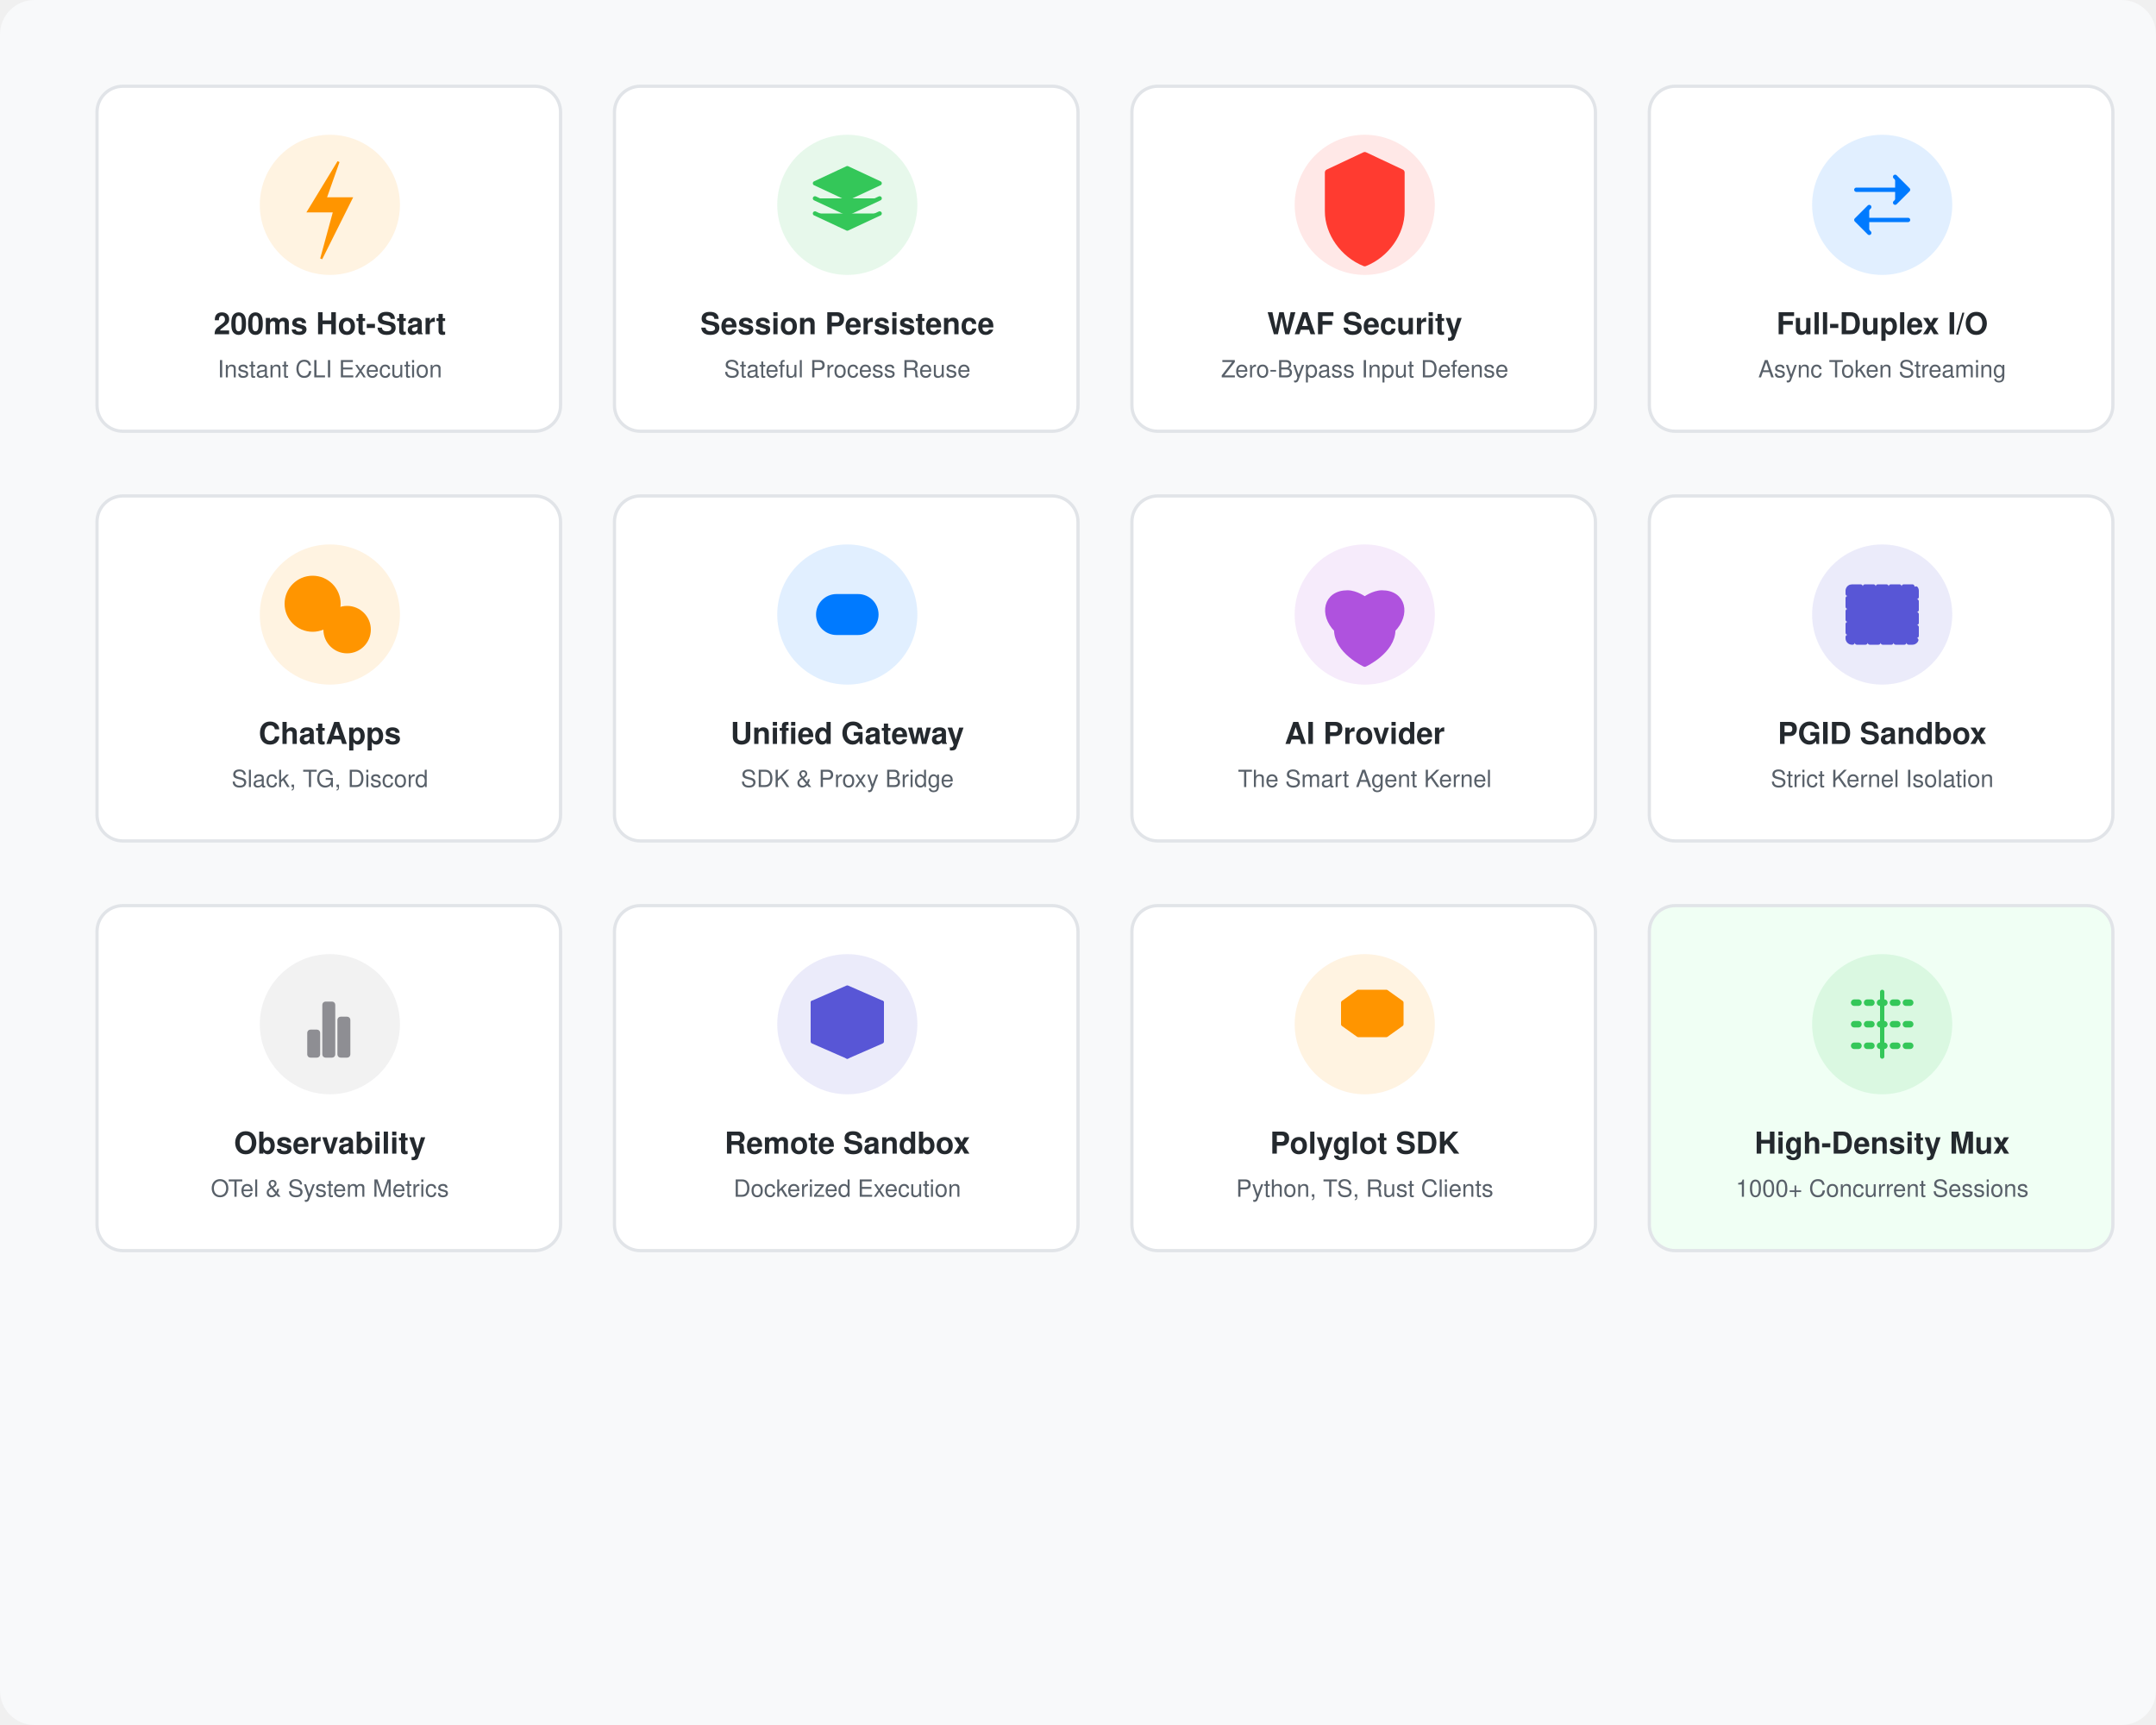
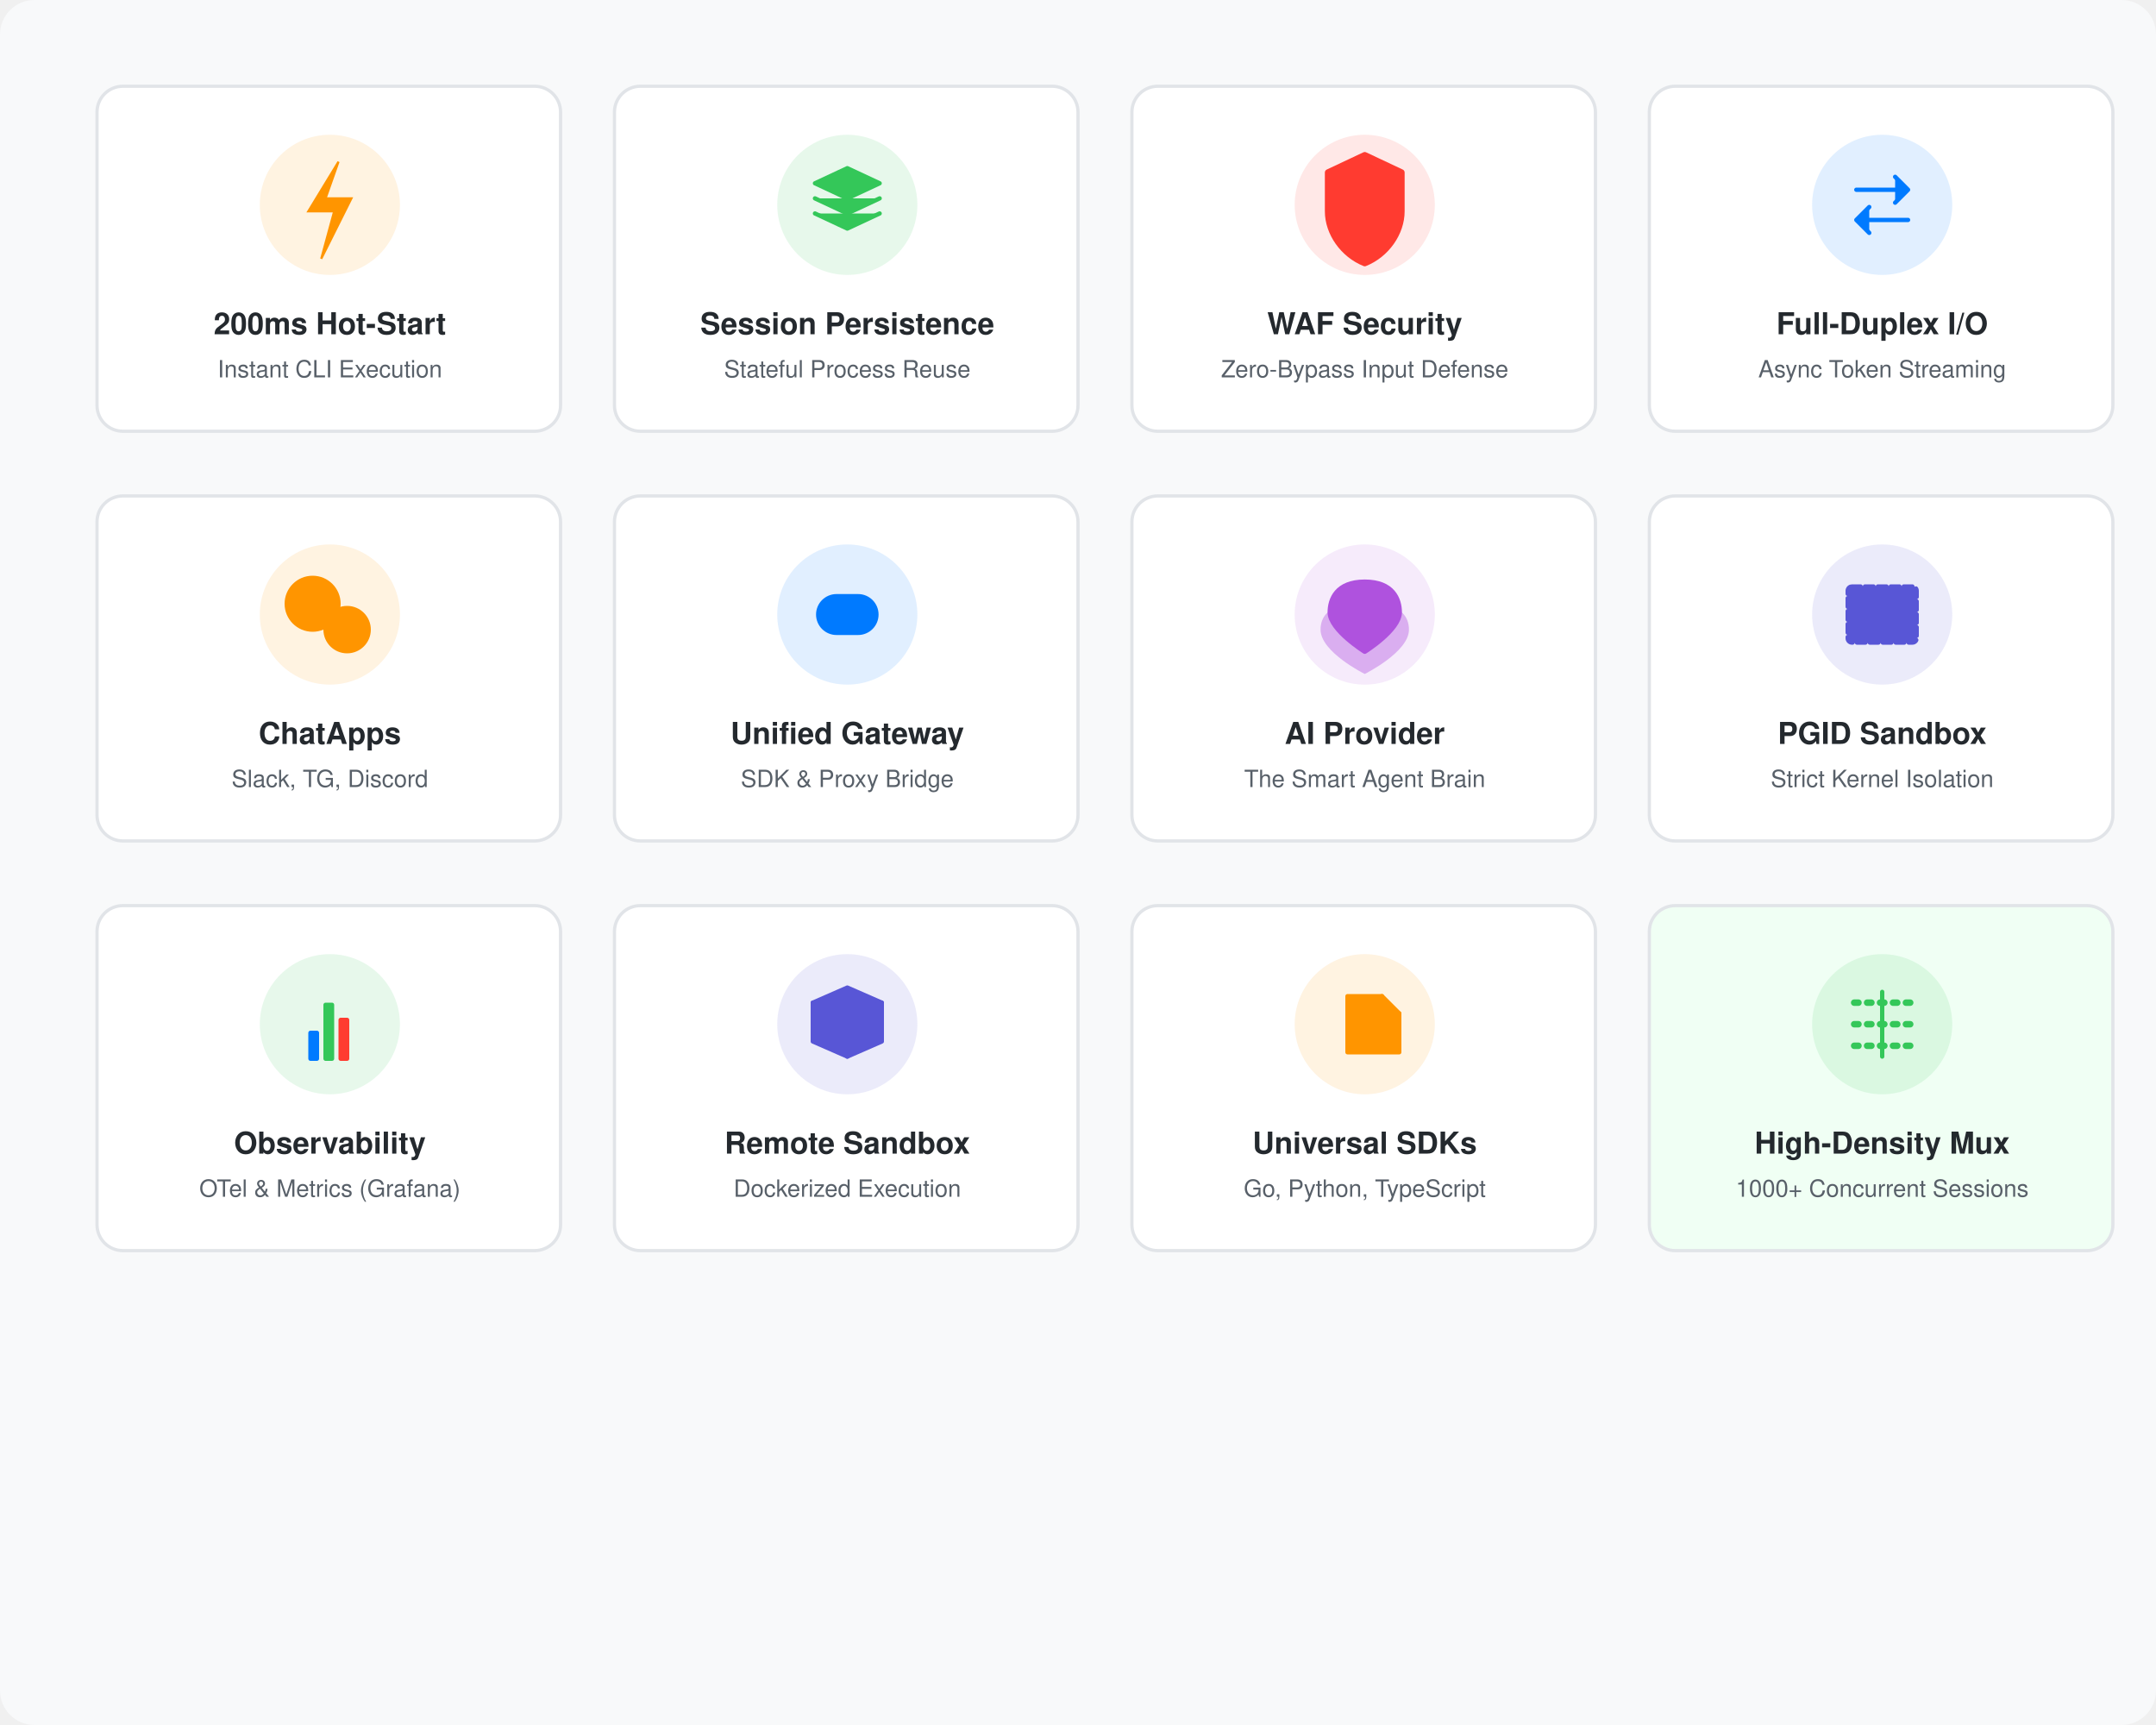
<svg xmlns="http://www.w3.org/2000/svg" viewBox="0 0 1000 800" width="1000" height="800">
  <defs>
    <style>
      .bg { fill: #f8f9fa; }
      .feature-card { fill: #ffffff; stroke: #e1e4e8; stroke-width: 1.5; }
      .text-title { font-family: -apple-system, BlinkMacSystemFont, "Segoe UI", Helvetica, Arial, sans-serif; font-weight: 600; font-size: 14px; fill: #24292e; }
      .text-sub { font-family: -apple-system, BlinkMacSystemFont, "Segoe UI", Helvetica, Arial, sans-serif; font-size: 11px; fill: #586069; }
      
      .icon-bg { opacity: 0.12; }
      .icon-stroke { fill: none; stroke-width: 2; stroke-linecap: round; stroke-linejoin: round; }
      .icon-fill { stroke: none; }
      
      /* Refined Color Palette */
      .c-sec { fill: #ff3b30; stroke: #ff3b30; } /* Security Red */
      .c-link { fill: #007aff; stroke: #007aff; } /* Link Blue */
      .c-iso { fill: #5856d6; stroke: #5856d6; }  /* Isolation Purple */
      .c-brain { fill: #af52de; stroke: #af52de; } /* Brain Purple */
      .c-poly { fill: #ff9500; stroke: #ff9500; } /* Polyglot Orange */
      .c-mux { fill: #34c759; stroke: #34c759; }  /* Mux Green */
-       .c-gray { fill: #8e8e93; stroke: #8e8e93; }
+       
+       /* Specific Bar Colors for Observability */
+       .bar-red { fill: #ff3b30; }
+       .bar-green { fill: #34c759; }
+       .bar-blue { fill: #007aff; }
    </style>
  </defs>
  <rect width="100%" height="100%" class="bg" rx="16" />
  <g transform="translate(45, 40)">
    <rect width="215" height="160" rx="12" class="feature-card" />
    <circle cx="108" cy="55" r="32" class="icon-bg c-poly" />
    <path d="M112 35 L98 58 H110 L104 80 L118 52 H106 L112 35 Z" class="icon-fill c-poly" />
    <text x="108" y="115" text-anchor="middle" class="text-title">200ms Hot-Start</text>
    <text x="108" y="135" text-anchor="middle" class="text-sub">Instant CLI Execution</text>
  </g>
  <g transform="translate(285, 40)">
    <rect width="215" height="160" rx="12" class="feature-card" />
    <circle cx="108" cy="55" r="32" class="icon-bg c-mux" />
    <path d="M93 45 L108 52 L123 45 L108 38 Z" class="icon-stroke c-mux" />
    <path d="M93 52 L108 59 L123 52 M93 59 L108 66 L123 59" class="icon-stroke c-mux" />
    <text x="108" y="115" text-anchor="middle" class="text-title">Session Persistence</text>
    <text x="108" y="135" text-anchor="middle" class="text-sub">Stateful Process Reuse</text>
  </g>
  <g transform="translate(525, 40)">
    <rect width="215" height="160" rx="12" class="feature-card" />
    <circle cx="108" cy="55" r="32" class="icon-bg c-sec" />
    <path d="M108 32 L125 40 V58 C125 68 118 78 108 82 C98 78 91 68 91 58 V40 L108 32 Z" class="icon-stroke c-sec" style="stroke-width: 3;" />
    <path d="M100 55 L106 61 L116 49" class="icon-stroke c-sec" style="stroke-width: 3;" />
    <text x="108" y="115" text-anchor="middle" class="text-title">WAF Security</text>
    <text x="108" y="135" text-anchor="middle" class="text-sub">Zero-Bypass Input Defense</text>
  </g>
  <g transform="translate(765, 40)">
    <rect width="215" height="160" rx="12" class="feature-card" />
    <circle cx="108" cy="55" r="32" class="icon-bg c-link" />
    <path d="M96 48 H120 M114 42 L120 48 L114 54" class="icon-stroke c-link" />
    <path d="M120 62 H96 M102 56 L96 62 L102 68" class="icon-stroke c-link" />
    <text x="108" y="115" text-anchor="middle" class="text-title">Full-Duplex I/O</text>
    <text x="108" y="135" text-anchor="middle" class="text-sub">Async Token Streaming</text>
  </g>
  <g transform="translate(45, 230)">
    <rect width="215" height="160" rx="12" class="feature-card" />
    <circle cx="108" cy="55" r="32" class="icon-bg c-poly" />
    <circle cx="100" cy="50" r="12" class="icon-stroke c-poly" />
    <circle cx="116" cy="62" r="10" class="icon-stroke c-poly" />
    <text x="108" y="115" text-anchor="middle" class="text-title">ChatApps</text>
    <text x="108" y="135" text-anchor="middle" class="text-sub">Slack, TG, Discord</text>
  </g>
  <g transform="translate(285, 230)">
    <rect width="215" height="160" rx="12" class="feature-card" />
    <circle cx="108" cy="55" r="32" class="icon-bg c-link" />
    <path d="M95 55 A8 8 0 0 1 103 47 H113 A8 8 0 0 1 121 55 V55 A8 8 0 0 1 113 63 H103 A8 8 0 0 1 95 55 Z" class="icon-stroke c-link" style="stroke-width: 3;" />
    <path d="M103 55 H113" class="icon-stroke c-link" style="stroke-width: 4;" />
    <text x="108" y="115" text-anchor="middle" class="text-title">Unified Gateway</text>
    <text x="108" y="135" text-anchor="middle" class="text-sub">SDK &amp; Proxy Bridge</text>
  </g>
  <g transform="translate(525, 230)">
    <rect width="215" height="160" rx="12" class="feature-card" />
    <circle cx="108" cy="55" r="32" class="icon-bg c-brain" />
-     <path d="M100 45 C90 45 88 55 95 62 C95 72 108 78 108 78 C108 78 121 72 121 62 C128 55 126 45 116 45 C112 45 108 48 108 48 C108 48 104 45 100 45 Z" class="icon-stroke c-brain" style="stroke-width: 2.5;" />
-     <circle cx="108" cy="58" r="4" class="icon-fill c-brain" />
+     <path d="M98 52 C92 52 88 56 88 62 C88 72 108 82 108 82 C108 82 128 72 128 62 C128 56 124 52 118 52 C114 52 111 54 108 57 C105 54 102 52 98 52 Z" class="icon-fill c-brain" opacity="0.4" />
+     <path d="M108 40 C95 40 92 48 92 54 C92 62 108 72 108 72 C108 72 124 62 124 54 C124 48 121 40 108 40 Z" class="icon-stroke c-brain" style="stroke-width: 2.5;" />
+     <path d="M100 45 Q108 40 116 45" class="icon-stroke c-brain" style="stroke-width: 1.5;" />
    <text x="108" y="115" text-anchor="middle" class="text-title">AI Provider</text>
-     <text x="108" y="135" text-anchor="middle" class="text-sub">The Smart Agent Kernel</text>
+     <text x="108" y="135" text-anchor="middle" class="text-sub">The Smart Agent Brain</text>
  </g>
  <g transform="translate(765, 230)">
    <rect width="215" height="160" rx="12" class="feature-card" />
    <circle cx="108" cy="55" r="32" class="icon-bg c-iso" />
    <rect x="92" y="42" width="32" height="26" rx="2" class="icon-stroke c-iso" style="stroke-dasharray: 4 2;" />
    <rect x="100" y="50" width="16" height="10" rx="1" class="icon-fill c-iso" />
    <text x="108" y="115" text-anchor="middle" class="text-title">PGID Sandbox</text>
    <text x="108" y="135" text-anchor="middle" class="text-sub">Strict Kernel Isolation</text>
  </g>
  <g transform="translate(45, 420)">
    <rect width="215" height="160" rx="12" class="feature-card" />
-     <circle cx="108" cy="55" r="32" class="icon-bg c-gray" />
-     <rect x="98" y="58" width="5" height="12" rx="1" class="icon-fill c-gray" />
-     <rect x="105" y="45" width="5" height="25" rx="1" class="icon-fill c-gray" />
-     <rect x="112" y="52" width="5" height="18" rx="1" class="icon-fill c-gray" />
+     <circle cx="108" cy="55" r="32" class="icon-bg c-mux" />
+     <rect x="98" y="58" width="5" height="14" rx="1" class="bar-blue" />
+     <rect x="105" y="45" width="5" height="27" rx="1" class="bar-green" />
+     <rect x="112" y="52" width="5" height="20" rx="1" class="bar-red" />
    <text x="108" y="115" text-anchor="middle" class="text-title">Observability</text>
-     <text x="108" y="135" text-anchor="middle" class="text-sub">OTel &amp; System Metrics</text>
+     <text x="108" y="135" text-anchor="middle" class="text-sub">OTel &amp; Metrics (Grafana)</text>
  </g>
  <g transform="translate(285, 420)">
    <rect width="215" height="160" rx="12" class="feature-card" />
    <circle cx="108" cy="55" r="32" class="icon-bg c-iso" />
    <path d="M108 38 L124 45 V63 L108 70 L92 63 V45 L108 38 Z" class="icon-stroke c-iso" />
    <path d="M92 45 L108 52 L124 45 M108 52 V70" class="icon-stroke c-iso" />
    <text x="108" y="115" text-anchor="middle" class="text-title">Remote Sandbox</text>
    <text x="108" y="135" text-anchor="middle" class="text-sub">Dockerized Execution</text>
  </g>
  <g transform="translate(525, 420)">
    <rect width="215" height="160" rx="12" class="feature-card" />
    <circle cx="108" cy="55" r="32" class="icon-bg c-poly" />
-     <path d="M98 45 L105 40 L118 40 L125 45 L125 55 L118 60 L105 60 L98 55 Z" class="icon-stroke c-poly" />
-     <circle cx="108" cy="50" r="3" class="icon-fill c-poly" />
-     <text x="108" y="115" text-anchor="middle" class="text-title">Polyglot SDK</text>
-     <text x="108" y="135" text-anchor="middle" class="text-sub">Python, TS, Rust Clients</text>
+     <path d="M100 42 L116 42 L124 50 L124 68 L100 68 Z" class="icon-stroke c-poly" />
+     <path d="M116 42 L116 50 L124 50" class="icon-stroke c-poly" />
+     <text x="108" y="115" text-anchor="middle" class="text-title">Universal SDKs</text>
+     <text x="108" y="135" text-anchor="middle" class="text-sub">Go, Python, TypeScript</text>
  </g>
  <g transform="translate(765, 420)">
    <rect width="215" height="160" rx="12" class="feature-card" style="fill: #f0fff4;" />
    <circle cx="108" cy="55" r="32" class="icon-bg c-mux" />
    <path d="M95 45 H121 M95 55 H121 M95 65 H121" class="icon-stroke c-mux" style="stroke-width: 3; stroke-dasharray: 2 4;" />
    <path d="M108 40 V70" class="icon-stroke c-mux" style="stroke-width: 2;" />
    <text x="108" y="115" text-anchor="middle" class="text-title">High-Density Mux</text>
    <text x="108" y="135" text-anchor="middle" class="text-sub">1000+ Concurrent Sessions</text>
  </g>
</svg>
